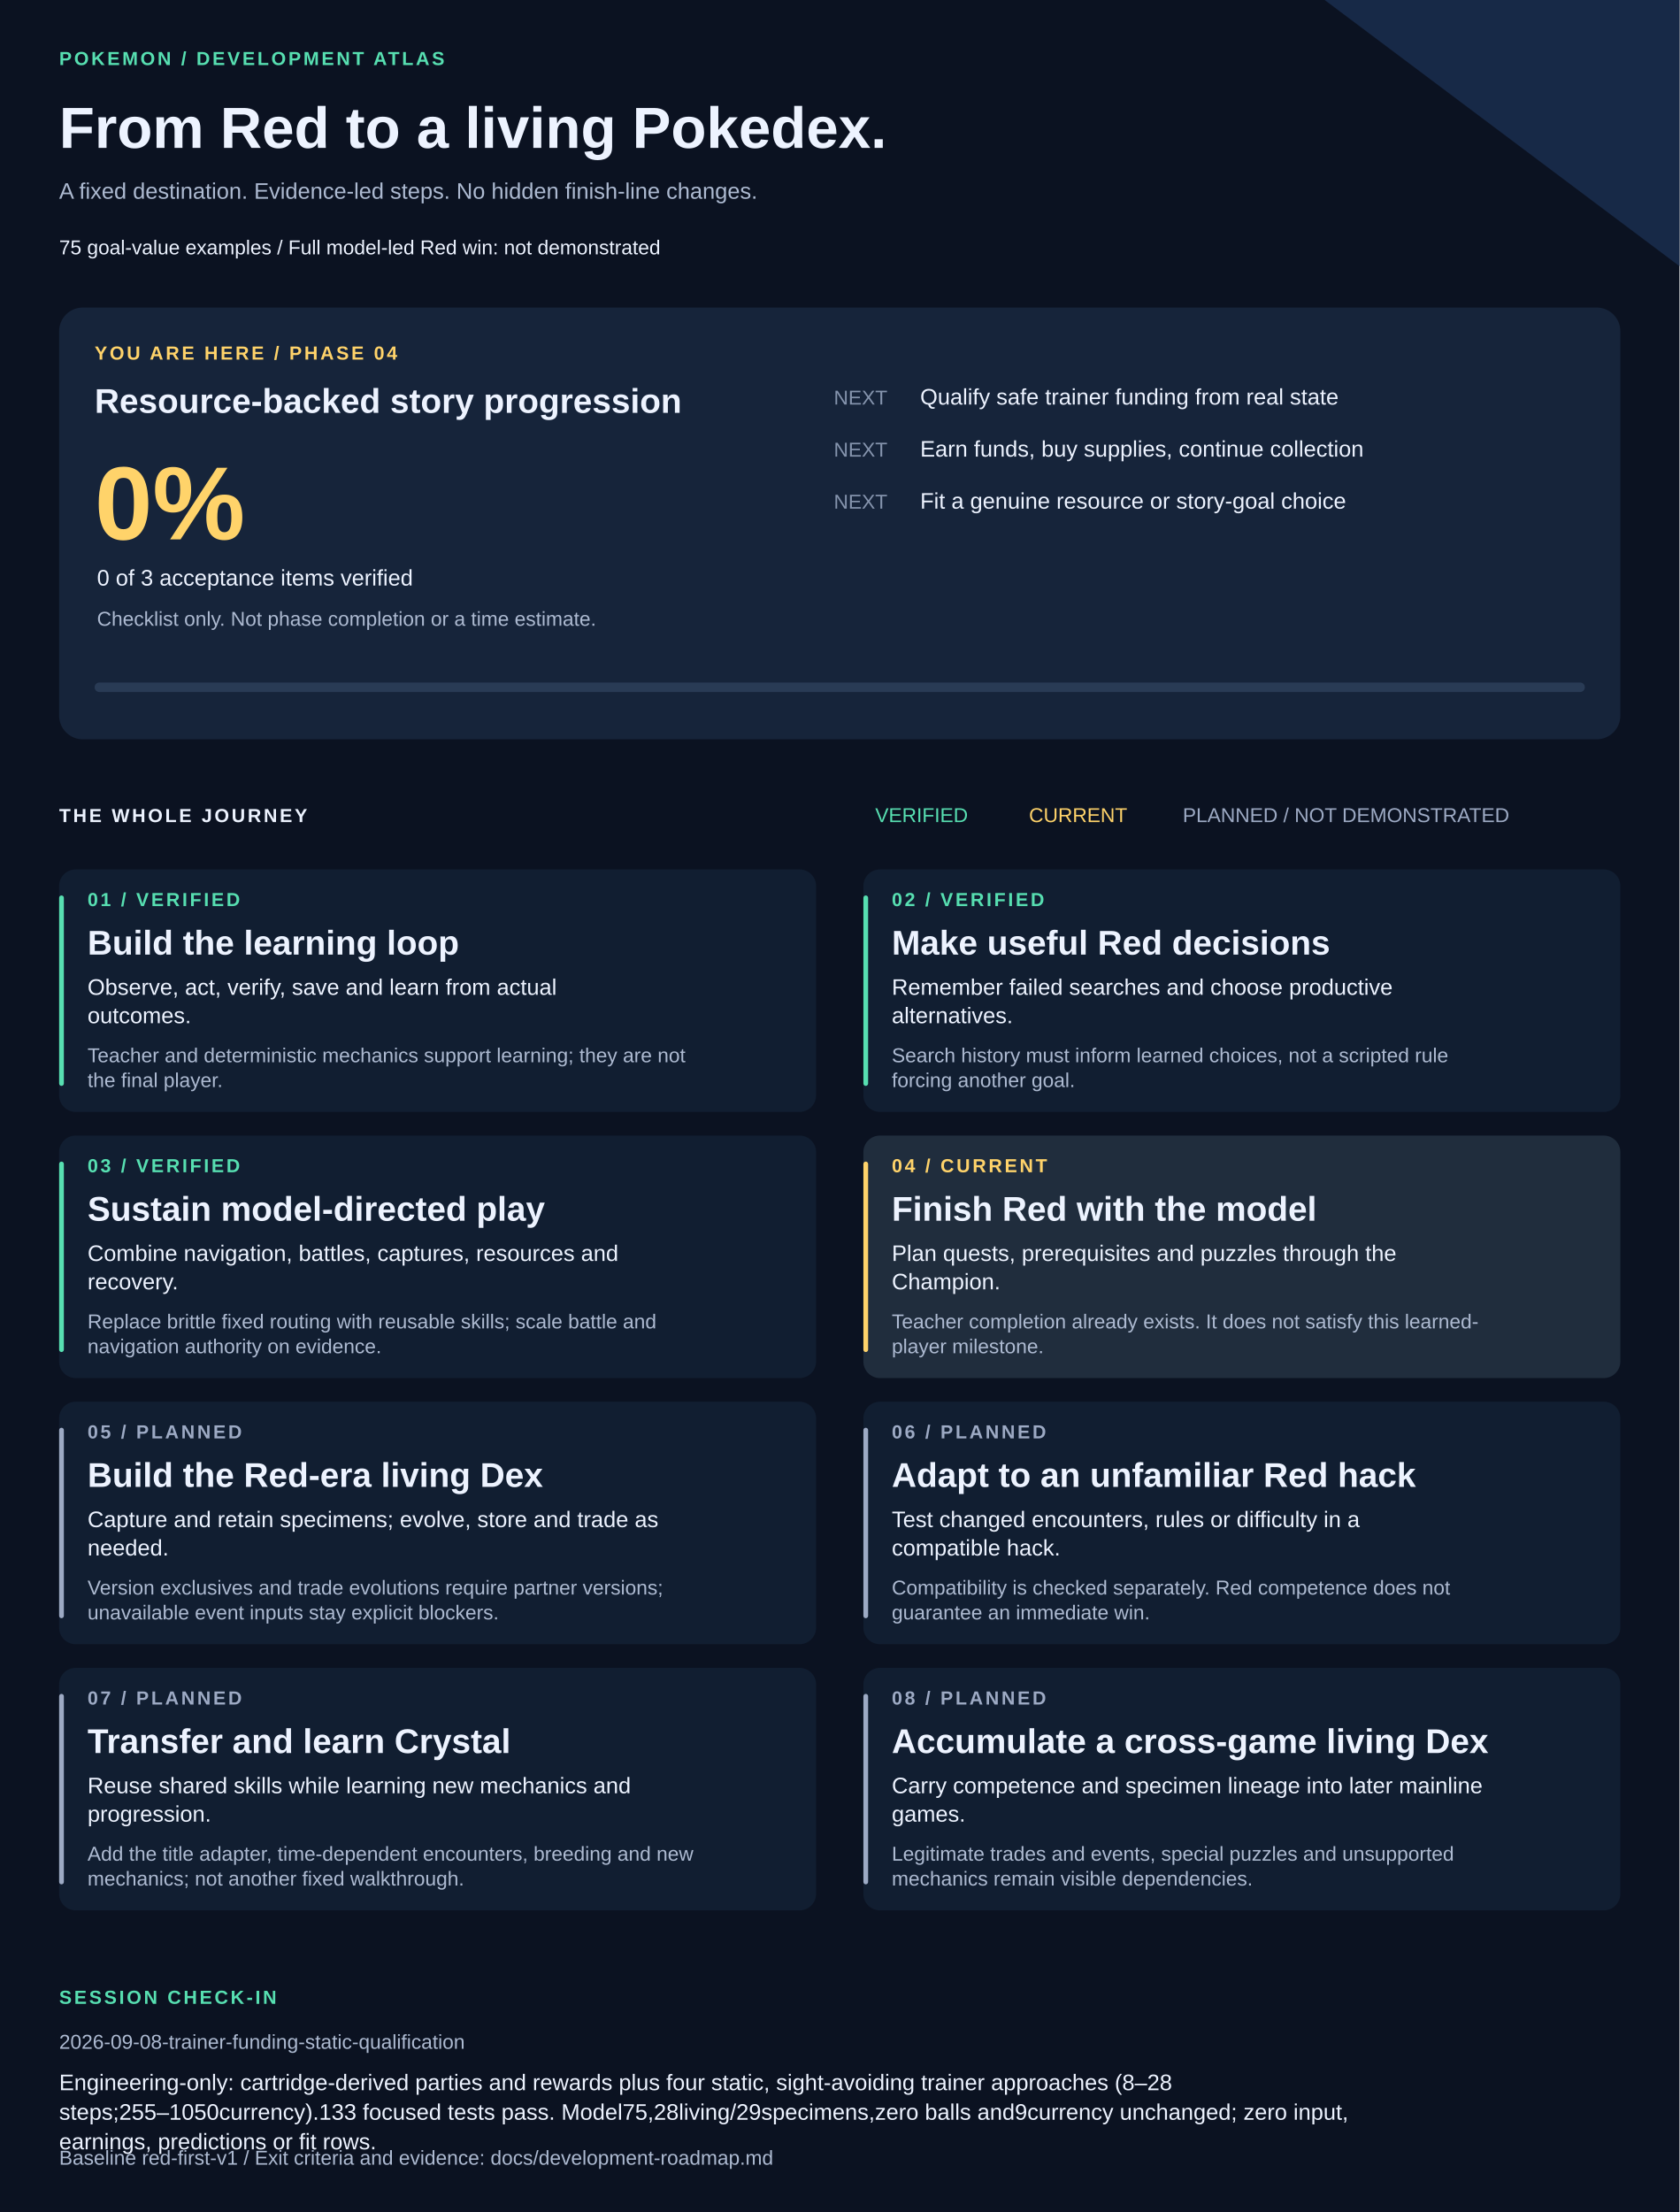
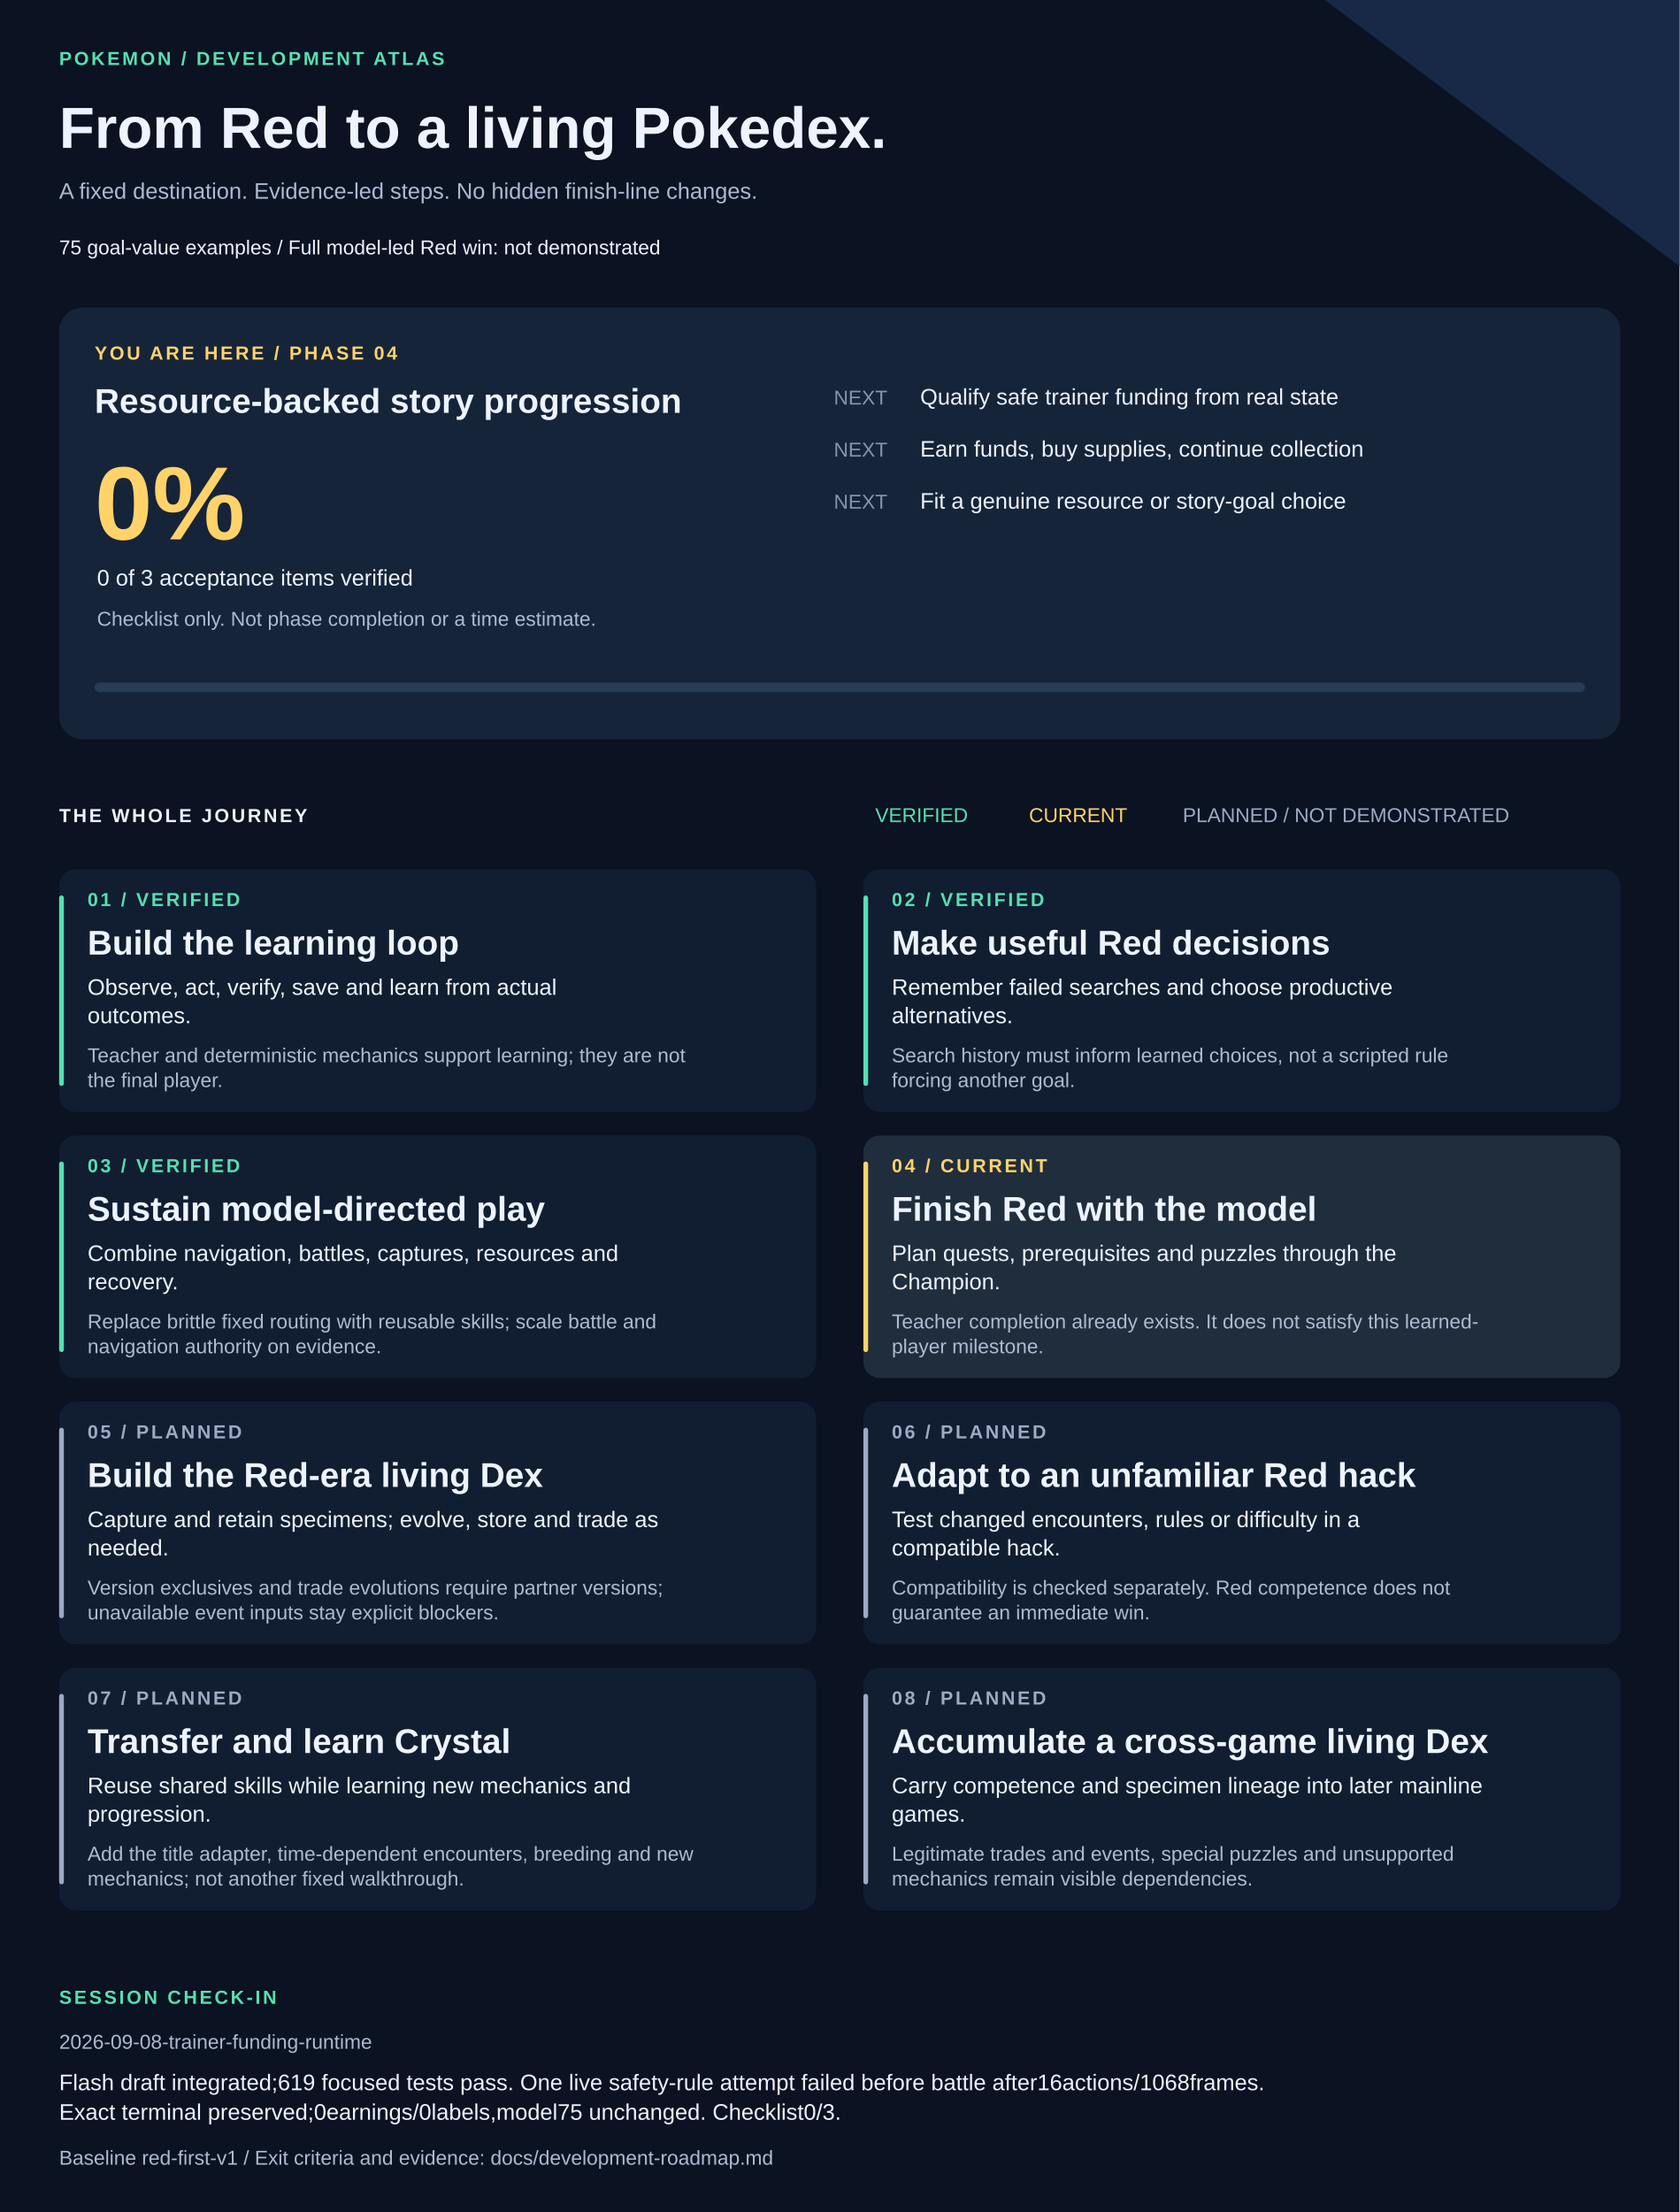
<svg xmlns="http://www.w3.org/2000/svg" width="1420" height="1870" viewBox="0 0 1420 1870" role="img" aria-labelledby="title description">
  <style>text{font-family:Arial,Helvetica,sans-serif;fill:#edf3ff}.muted{fill:#adbad1}.eyebrow{font-size:16px;letter-spacing:2px;font-weight:bold}.heading{font-size:29px;font-weight:bold}.body{font-size:19px}.small{font-size:17px}</style>
  <rect width="1420" height="1870" fill="#0b1221" />
  <path d="M1120 0H1420V225Z" fill="#172947" />
  <text x="50" y="55" class="eyebrow" style="fill:#57dfb1">POKEMON / DEVELOPMENT ATLAS</text>
  <text x="50" y="125" style="font-size:49px;font-weight:bold">From Red to a living Pokedex.</text>
  <text x="50" y="168" class="body muted">A fixed destination. Evidence-led steps. No hidden finish-line changes.</text>
  <text x="50" y="215" class="small">75 goal-value examples  /  Full model-led Red win: not demonstrated</text>
  <rect x="50" y="260" width="1320" height="365" rx="20" fill="#16243a" />
  <text x="80" y="304" class="eyebrow" style="fill:#ffd36a">YOU ARE HERE / PHASE 04</text>
  <text x="80" y="349" class="heading">Resource-backed story progression</text>
  <text x="80" y="456" style="font-size:88px;font-weight:bold;fill:#ffd36a">0%</text>
  <text x="82" y="495" class="body">0 of 3 acceptance items verified</text>
  <text x="82" y="529" class="small muted">Checklist only. Not phase completion or a time estimate.</text>
  <text x="705" y="342" class="small" style="fill:#8594ad">NEXT</text>
  <text x="778" y="342" class="body">Qualify safe trainer funding from real state</text>
  <text x="705" y="386" class="small" style="fill:#8594ad">NEXT</text>
  <text x="778" y="386" class="body">Earn funds, buy supplies, continue collection</text>
  <text x="705" y="430" class="small" style="fill:#8594ad">NEXT</text>
  <text x="778" y="430" class="body">Fit a genuine resource or story-goal choice</text>
  <rect x="80" y="577" width="1260" height="8" rx="4" fill="#293b55" />
  <rect x="80" y="577" width="0" height="8" rx="4" fill="#ffd36a" />
  <text x="50" y="695" class="eyebrow">THE WHOLE JOURNEY</text>
  <text x="740" y="695" class="small" style="fill:#57dfb1">VERIFIED</text>
  <text x="870" y="695" class="small" style="fill:#ffd36a">CURRENT</text>
  <text x="1000" y="695" class="small" style="fill:#9daac4">PLANNED / NOT DEMONSTRATED</text>
  <rect x="50" y="735" width="640" height="205" rx="14" fill="#111e31" />
  <rect x="50" y="757" width="4" height="161" rx="2" fill="#57dfb1" />
  <text x="74" y="766" class="eyebrow" style="fill:#57dfb1">01 / VERIFIED</text>
  <text x="74" y="807" class="heading">Build the learning loop</text>
  <text x="74" y="841" class="body">Observe, act, verify, save and learn from actual</text>
  <text x="74" y="865" class="body">outcomes.</text>
  <text x="74" y="898" class="small muted">Teacher and deterministic mechanics support learning; they are not</text>
  <text x="74" y="919" class="small muted">the final player.</text>
  <rect x="730" y="735" width="640" height="205" rx="14" fill="#111e31" />
  <rect x="730" y="757" width="4" height="161" rx="2" fill="#57dfb1" />
  <text x="754" y="766" class="eyebrow" style="fill:#57dfb1">02 / VERIFIED</text>
  <text x="754" y="807" class="heading">Make useful Red decisions</text>
  <text x="754" y="841" class="body">Remember failed searches and choose productive</text>
  <text x="754" y="865" class="body">alternatives.</text>
  <text x="754" y="898" class="small muted">Search history must inform learned choices, not a scripted rule</text>
  <text x="754" y="919" class="small muted">forcing another goal.</text>
  <rect x="50" y="960" width="640" height="205" rx="14" fill="#111e31" />
  <rect x="50" y="982" width="4" height="161" rx="2" fill="#57dfb1" />
  <text x="74" y="991" class="eyebrow" style="fill:#57dfb1">03 / VERIFIED</text>
  <text x="74" y="1032" class="heading">Sustain model-directed play</text>
  <text x="74" y="1066" class="body">Combine navigation, battles, captures, resources and</text>
  <text x="74" y="1090" class="body">recovery.</text>
  <text x="74" y="1123" class="small muted">Replace brittle fixed routing with reusable skills; scale battle and</text>
  <text x="74" y="1144" class="small muted">navigation authority on evidence.</text>
  <rect x="730" y="960" width="640" height="205" rx="14" fill="#202d3d" />
  <rect x="730" y="982" width="4" height="161" rx="2" fill="#ffd36a" />
  <text x="754" y="991" class="eyebrow" style="fill:#ffd36a">04 / CURRENT</text>
  <text x="754" y="1032" class="heading">Finish Red with the model</text>
  <text x="754" y="1066" class="body">Plan quests, prerequisites and puzzles through the</text>
  <text x="754" y="1090" class="body">Champion.</text>
  <text x="754" y="1123" class="small muted">Teacher completion already exists. It does not satisfy this learned-</text>
  <text x="754" y="1144" class="small muted">player milestone.</text>
  <rect x="50" y="1185" width="640" height="205" rx="14" fill="#111e31" />
  <rect x="50" y="1207" width="4" height="161" rx="2" fill="#9daac4" />
  <text x="74" y="1216" class="eyebrow" style="fill:#9daac4">05 / PLANNED</text>
  <text x="74" y="1257" class="heading">Build the Red-era living Dex</text>
  <text x="74" y="1291" class="body">Capture and retain specimens; evolve, store and trade as</text>
  <text x="74" y="1315" class="body">needed.</text>
  <text x="74" y="1348" class="small muted">Version exclusives and trade evolutions require partner versions;</text>
  <text x="74" y="1369" class="small muted">unavailable event inputs stay explicit blockers.</text>
  <rect x="730" y="1185" width="640" height="205" rx="14" fill="#111e31" />
  <rect x="730" y="1207" width="4" height="161" rx="2" fill="#9daac4" />
  <text x="754" y="1216" class="eyebrow" style="fill:#9daac4">06 / PLANNED</text>
  <text x="754" y="1257" class="heading">Adapt to an unfamiliar Red hack</text>
  <text x="754" y="1291" class="body">Test changed encounters, rules or difficulty in a</text>
  <text x="754" y="1315" class="body">compatible hack.</text>
  <text x="754" y="1348" class="small muted">Compatibility is checked separately. Red competence does not</text>
  <text x="754" y="1369" class="small muted">guarantee an immediate win.</text>
  <rect x="50" y="1410" width="640" height="205" rx="14" fill="#111e31" />
  <rect x="50" y="1432" width="4" height="161" rx="2" fill="#9daac4" />
  <text x="74" y="1441" class="eyebrow" style="fill:#9daac4">07 / PLANNED</text>
  <text x="74" y="1482" class="heading">Transfer and learn Crystal</text>
  <text x="74" y="1516" class="body">Reuse shared skills while learning new mechanics and</text>
  <text x="74" y="1540" class="body">progression.</text>
  <text x="74" y="1573" class="small muted">Add the title adapter, time-dependent encounters, breeding and new</text>
  <text x="74" y="1594" class="small muted">mechanics; not another fixed walkthrough.</text>
  <rect x="730" y="1410" width="640" height="205" rx="14" fill="#111e31" />
  <rect x="730" y="1432" width="4" height="161" rx="2" fill="#9daac4" />
  <text x="754" y="1441" class="eyebrow" style="fill:#9daac4">08 / PLANNED</text>
  <text x="754" y="1482" class="heading">Accumulate a cross-game living Dex</text>
  <text x="754" y="1516" class="body">Carry competence and specimen lineage into later mainline</text>
  <text x="754" y="1540" class="body">games.</text>
  <text x="754" y="1573" class="small muted">Legitimate trades and events, special puzzles and unsupported</text>
  <text x="754" y="1594" class="small muted">mechanics remain visible dependencies.</text>
  <text x="50" y="1694" class="eyebrow" style="fill:#57dfb1">SESSION CHECK-IN</text>
-   <text x="50" y="1732" class="small muted">2026-09-08-trainer-funding-static-qualification</text>
-   <text x="50" y="1767" class="body">Engineering-only: cartridge-derived parties and rewards plus four static, sight-avoiding trainer approaches (8–28</text>
-   <text x="50" y="1792" class="body">steps;255–1050currency).133 focused tests pass. Model75,28living/29specimens,zero balls and9currency unchanged; zero input,</text>
-   <text x="50" y="1817" class="body">earnings, predictions or fit rows.</text>
+   <text x="50" y="1732" class="small muted">2026-09-08-trainer-funding-runtime</text>
+   <text x="50" y="1767" class="body">Flash draft integrated;619 focused tests pass. One live safety-rule attempt failed before battle after16actions/1068frames.</text>
+   <text x="50" y="1792" class="body">Exact terminal preserved;0earnings/0labels,model75 unchanged. Checklist0/3.</text>
  <text x="50" y="1830" class="small muted">Baseline red-first-v1 / Exit criteria and evidence: docs/development-roadmap.md</text>
</svg>
